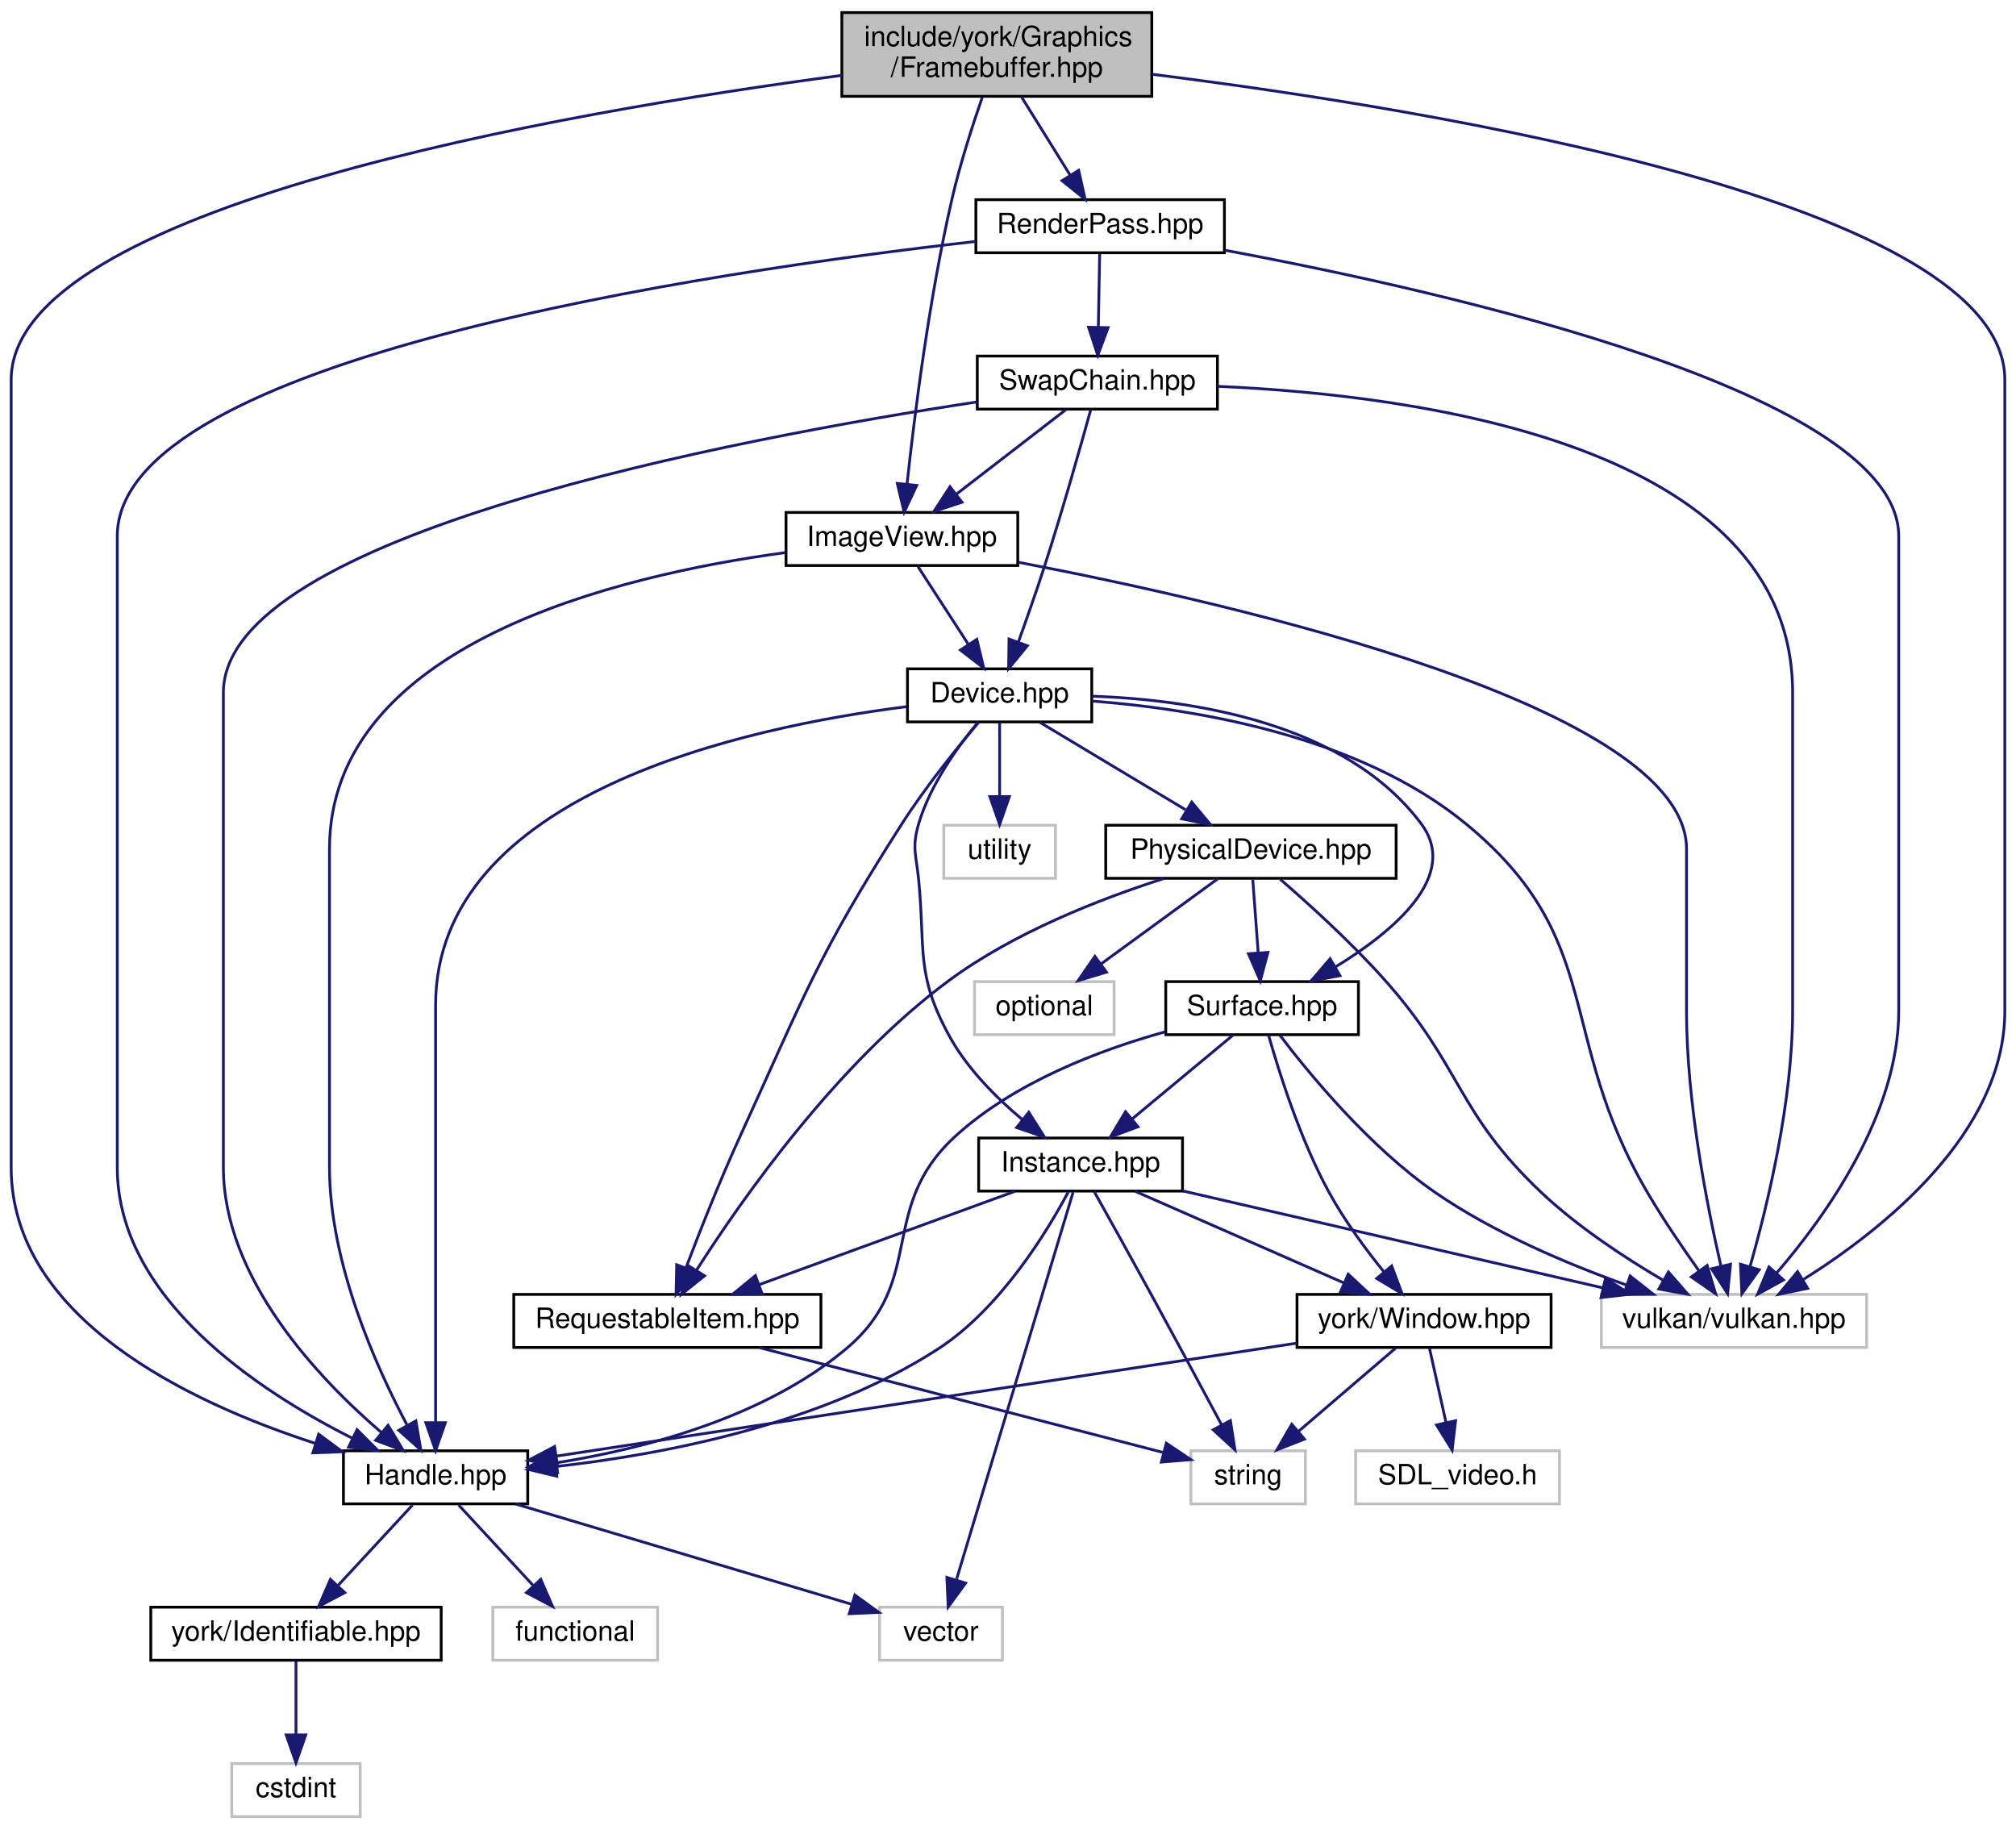
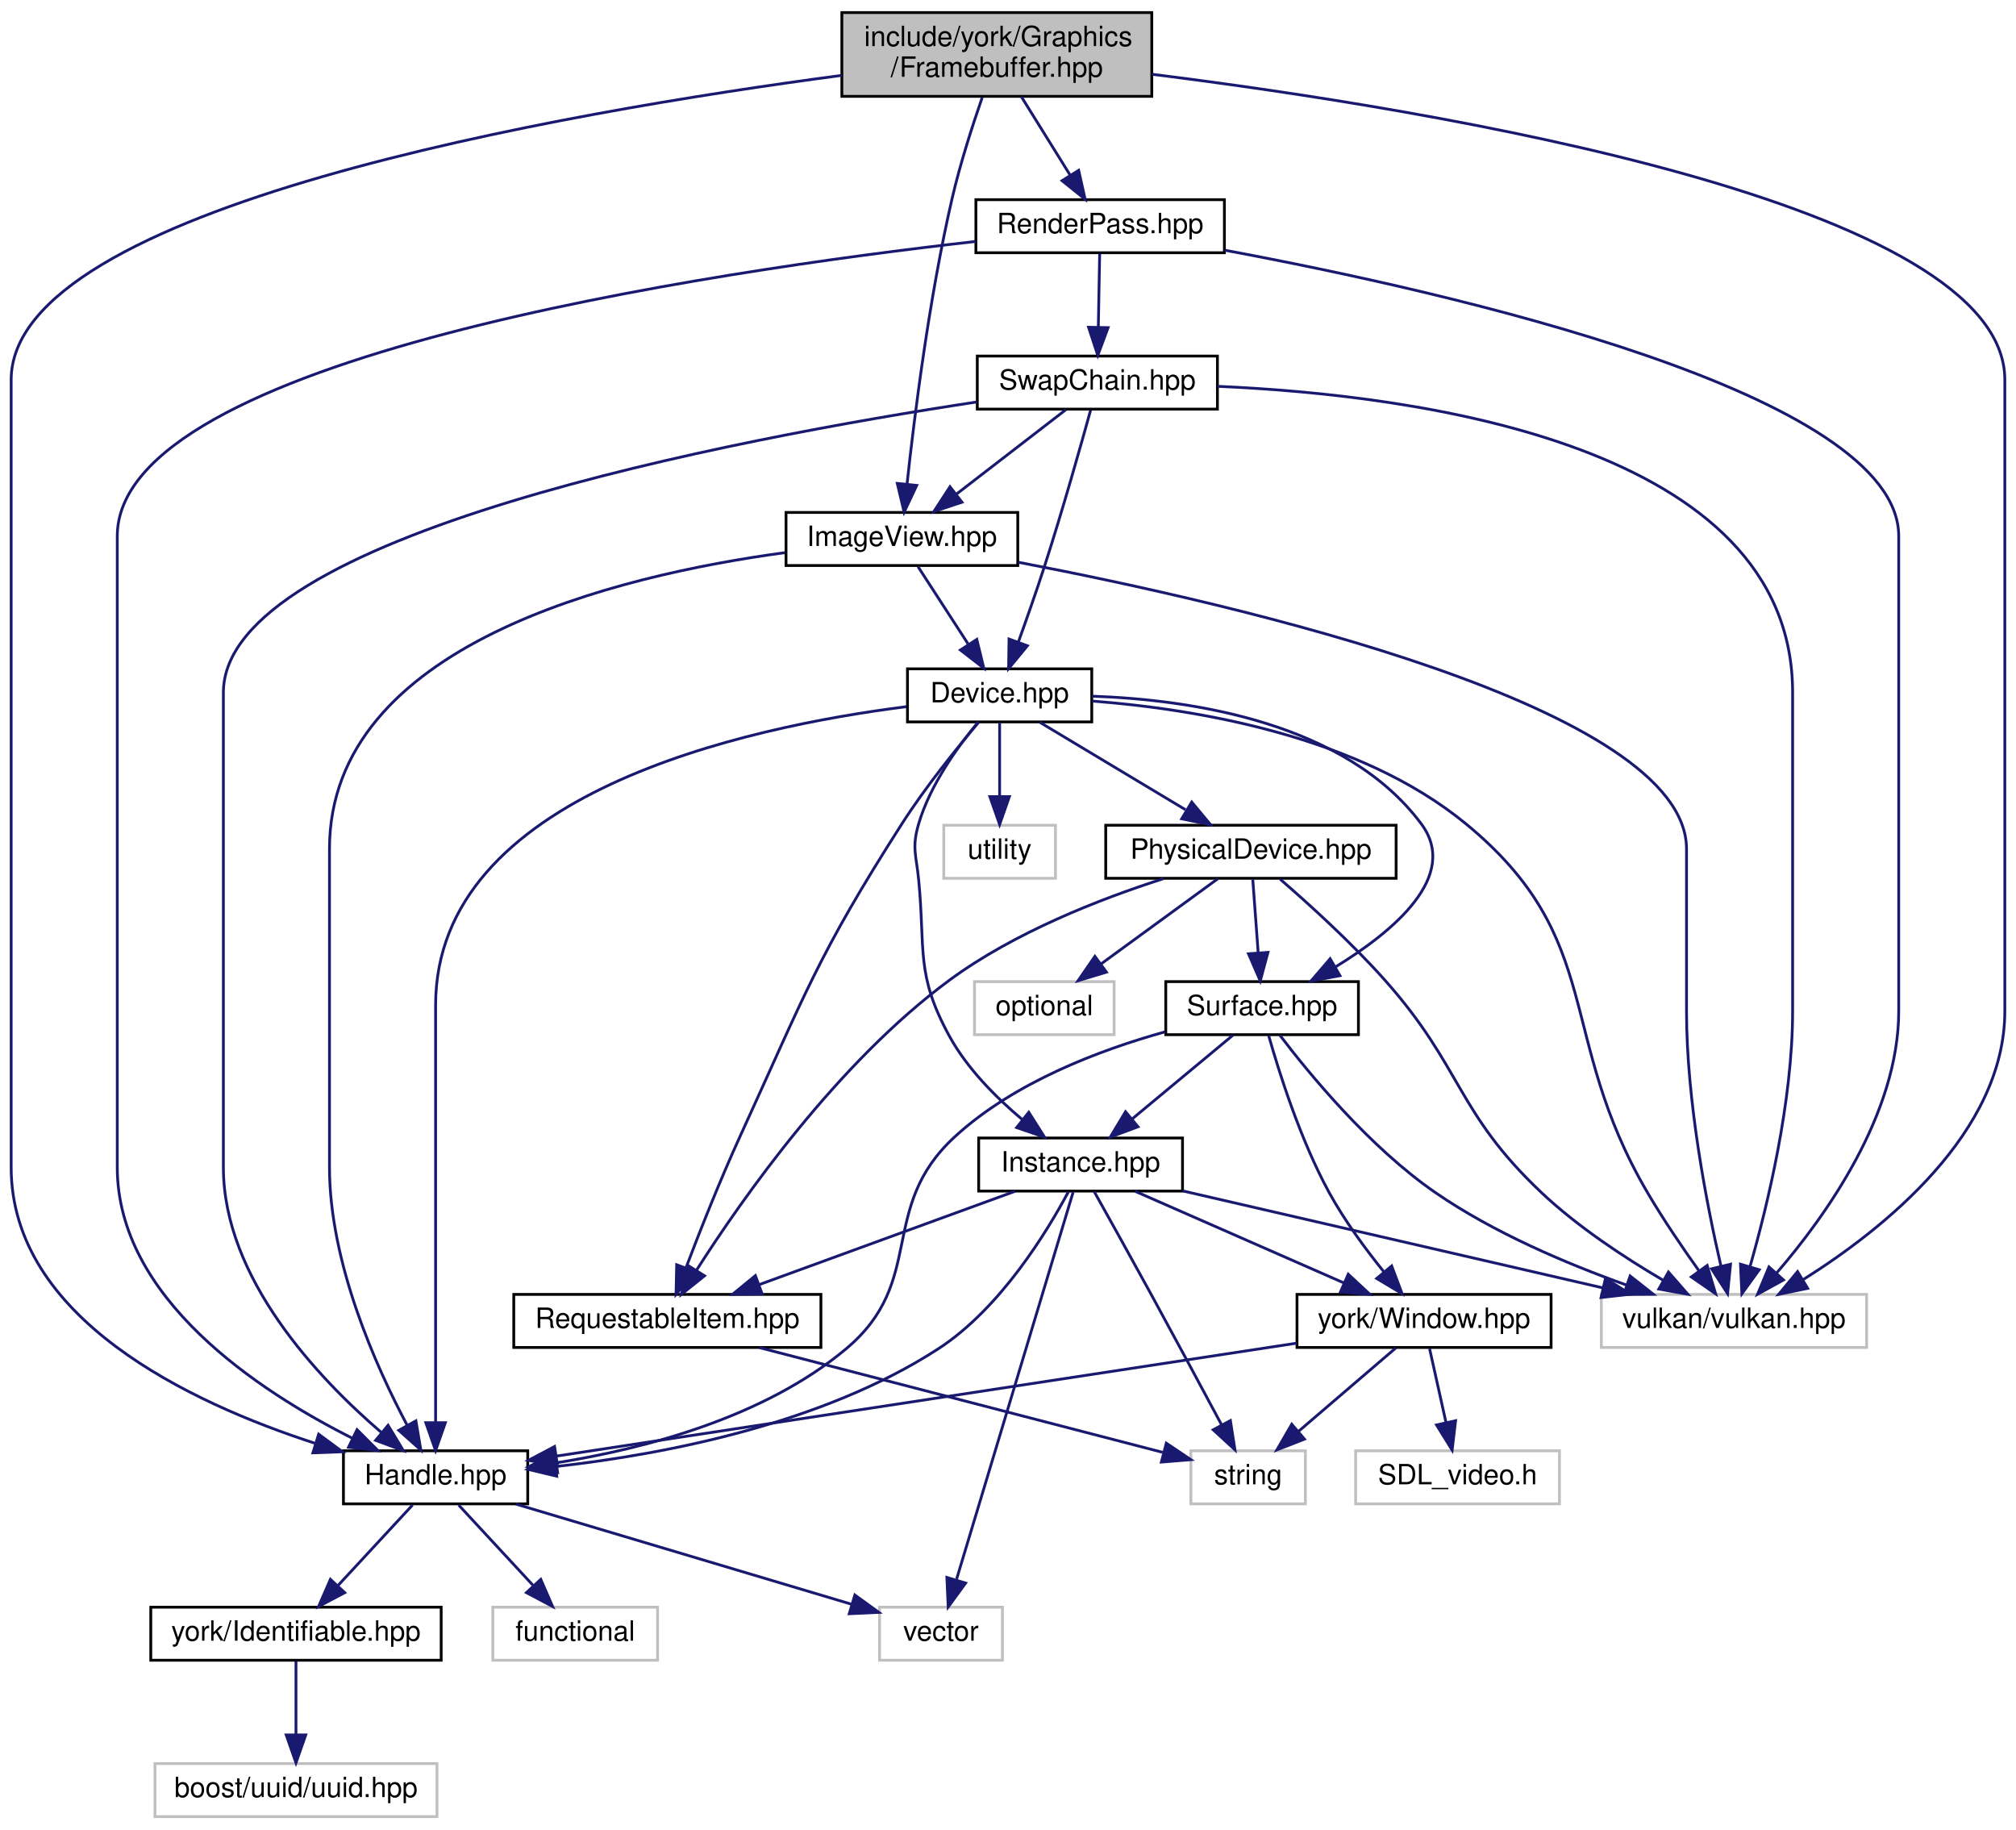
<svg xmlns="http://www.w3.org/2000/svg" xmlns:xlink="http://www.w3.org/1999/xlink" width="722pt" height="655pt" viewBox="0.00 0.00 722.00 655.00">
  <g id="graph0" class="graph" transform="scale(1 1) rotate(0) translate(4 651)">
    <g id="node1" class="node">
      <g id="a_node1">
        <a xlink:title=" ">
          <polygon fill="#bfbfbf" stroke="black" points="297.5,-616.5 297.5,-646.5 408.5,-646.5 408.5,-616.5 297.5,-616.5" />
          <text text-anchor="start" x="305.5" y="-634.5" font-family="Helvetica,sans-Serif" font-size="10.00">include/york/Graphics</text>
          <text text-anchor="middle" x="353" y="-623.5" font-family="Helvetica,sans-Serif" font-size="10.00">/Framebuffer.hpp</text>
        </a>
      </g>
    </g>
    <g id="node2" class="node">
      <g id="a_node2">
        <a xlink:href="_handle_8hpp.html" target="_top" xlink:title="Contains the declarations for the Handle classes which form the basis of our Vulkan implementation.">
          <polygon fill="none" stroke="black" points="119,-112.5 119,-131.5 185,-131.5 185,-112.5 119,-112.5" />
          <text text-anchor="middle" x="152" y="-119.5" font-family="Helvetica,sans-Serif" font-size="10.00">Handle.hpp</text>
        </a>
      </g>
    </g>
    <g id="edge1" class="edge">
      <path fill="none" stroke="midnightblue" d="M297.46,-624.01C198.05,-610.83 0,-576.82 0,-515 0,-515 0,-515 0,-233 0,-178.94 63.87,-148.75 108.81,-134.19" />
      <polygon fill="midnightblue" stroke="midnightblue" points="110.12,-137.45 118.64,-131.15 108.06,-130.76 110.12,-137.45" />
    </g>
    <g id="node7" class="node">
      <g id="a_node7">
        <a xlink:href="_render_pass_8hpp.html" target="_top" xlink:title=" ">
          <polygon fill="none" stroke="black" points="345.5,-560.5 345.5,-579.5 434.5,-579.5 434.5,-560.5 345.5,-560.5" />
          <text text-anchor="middle" x="390" y="-567.5" font-family="Helvetica,sans-Serif" font-size="10.00">RenderPass.hpp</text>
        </a>
      </g>
    </g>
    <g id="edge6" class="edge">
      <path fill="none" stroke="midnightblue" d="M361.77,-616.4C366.98,-608.02 373.63,-597.33 379.17,-588.42" />
      <polygon fill="midnightblue" stroke="midnightblue" points="382.31,-590 384.62,-579.66 376.36,-586.3 382.31,-590" />
    </g>
    <g id="node8" class="node">
      <g id="a_node8">
        <a xlink:title=" ">
          <polygon fill="none" stroke="#bfbfbf" points="569.5,-168.5 569.5,-187.5 664.5,-187.5 664.5,-168.5 569.5,-168.5" />
          <text text-anchor="middle" x="617" y="-175.5" font-family="Helvetica,sans-Serif" font-size="10.00">vulkan/vulkan.hpp</text>
        </a>
      </g>
    </g>
    <g id="edge43" class="edge">
      <path fill="none" stroke="midnightblue" d="M408.62,-624.4C509.88,-611.73 714,-578.34 714,-515 714,-515 714,-515 714,-289 714,-245.35 670.49,-210.83 641.76,-192.79" />
      <polygon fill="midnightblue" stroke="midnightblue" points="643.39,-189.68 633.02,-187.52 639.77,-195.68 643.39,-189.68" />
    </g>
    <g id="node20" class="node">
      <g id="a_node20">
        <a xlink:href="_image_view_8hpp.html" target="_top" xlink:title=" ">
          <polygon fill="none" stroke="black" points="277.5,-448.5 277.5,-467.5 360.5,-467.5 360.5,-448.5 277.5,-448.5" />
          <text text-anchor="middle" x="319" y="-455.5" font-family="Helvetica,sans-Serif" font-size="10.00">ImageView.hpp</text>
        </a>
      </g>
    </g>
    <g id="edge42" class="edge">
      <path fill="none" stroke="midnightblue" d="M347.76,-616.08C344.29,-606.07 339.86,-592.37 337,-580 328.73,-544.26 323.43,-501.66 320.85,-477.73" />
      <polygon fill="midnightblue" stroke="midnightblue" points="324.31,-477.18 319.8,-467.6 317.35,-477.9 324.31,-477.18" />
    </g>
    <g id="node3" class="node">
      <g id="a_node3">
        <a xlink:title=" ">
          <polygon fill="none" stroke="#bfbfbf" points="311,-56.5 311,-75.5 355,-75.5 355,-56.5 311,-56.5" />
          <text text-anchor="middle" x="333" y="-63.5" font-family="Helvetica,sans-Serif" font-size="10.00">vector</text>
        </a>
      </g>
    </g>
    <g id="edge2" class="edge">
      <path fill="none" stroke="midnightblue" d="M180.68,-112.44C213.38,-102.69 266.71,-86.78 300.81,-76.6" />
      <polygon fill="midnightblue" stroke="midnightblue" points="302.15,-79.86 310.73,-73.64 300.15,-73.15 302.15,-79.86" />
    </g>
    <g id="node4" class="node">
      <g id="a_node4">
        <a xlink:title=" ">
          <polygon fill="none" stroke="#bfbfbf" points="172.5,-56.5 172.5,-75.5 231.5,-75.5 231.5,-56.5 172.5,-56.5" />
          <text text-anchor="middle" x="202" y="-63.5" font-family="Helvetica,sans-Serif" font-size="10.00">functional</text>
        </a>
      </g>
    </g>
    <g id="edge3" class="edge">
      <path fill="none" stroke="midnightblue" d="M160.26,-112.08C167.46,-104.3 178.11,-92.8 186.85,-83.37" />
      <polygon fill="midnightblue" stroke="midnightblue" points="189.67,-85.47 193.9,-75.75 184.53,-80.71 189.67,-85.47" />
    </g>
    <g id="node5" class="node">
      <g id="a_node5">
        <a xlink:href="_identifiable_8hpp.html" target="_top" xlink:title=" ">
          <polygon fill="none" stroke="black" points="50,-56.5 50,-75.5 154,-75.5 154,-56.5 50,-56.5" />
          <text text-anchor="middle" x="102" y="-63.5" font-family="Helvetica,sans-Serif" font-size="10.00">york/Identifiable.hpp</text>
        </a>
      </g>
    </g>
    <g id="edge4" class="edge">
      <path fill="none" stroke="midnightblue" d="M143.74,-112.08C136.54,-104.3 125.89,-92.8 117.15,-83.37" />
      <polygon fill="midnightblue" stroke="midnightblue" points="119.47,-80.71 110.1,-75.75 114.33,-85.47 119.47,-80.71" />
    </g>
    <g id="node6" class="node">
      <g id="a_node6">
        <a xlink:title=" ">
-           <polygon fill="none" stroke="#bfbfbf" points="79,-0.5 79,-19.5 125,-19.5 125,-0.5 79,-0.5" />
-           <text text-anchor="middle" x="102" y="-7.5" font-family="Helvetica,sans-Serif" font-size="10.00">cstdint</text>
+           <polygon fill="none" stroke="#bfbfbf" points="51.5,-0.5 51.5,-19.5 152.5,-19.5 152.5,-0.5 51.5,-0.5" />
+           <text text-anchor="middle" x="102" y="-7.5" font-family="Helvetica,sans-Serif" font-size="10.00">boost/uuid/uuid.hpp</text>
        </a>
      </g>
    </g>
    <g id="edge5" class="edge">
      <path fill="none" stroke="midnightblue" d="M102,-56.08C102,-49.01 102,-38.86 102,-29.99" />
      <polygon fill="midnightblue" stroke="midnightblue" points="105.5,-29.75 102,-19.75 98.5,-29.75 105.5,-29.75" />
    </g>
    <g id="edge8" class="edge">
      <path fill="none" stroke="midnightblue" d="M345.42,-564.54C250.7,-553.84 38,-522.71 38,-459 38,-459 38,-459 38,-233 38,-186.11 88.55,-152.89 122.33,-135.93" />
      <polygon fill="midnightblue" stroke="midnightblue" points="123.87,-139.07 131.36,-131.58 120.83,-132.77 123.87,-139.07" />
    </g>
    <g id="edge7" class="edge">
      <path fill="none" stroke="midnightblue" d="M434.69,-561.39C515.12,-546.41 676,-510.07 676,-459 676,-459 676,-459 676,-289 676,-252.02 649.79,-215.47 632.31,-195.21" />
      <polygon fill="midnightblue" stroke="midnightblue" points="634.74,-192.67 625.45,-187.56 629.53,-197.34 634.74,-192.67" />
    </g>
    <g id="node9" class="node">
      <g id="a_node9">
        <a xlink:href="_swap_chain_8hpp.html" target="_top" xlink:title=" ">
          <polygon fill="none" stroke="black" points="346,-504.5 346,-523.5 432,-523.5 432,-504.5 346,-504.5" />
          <text text-anchor="middle" x="389" y="-511.5" font-family="Helvetica,sans-Serif" font-size="10.00">SwapChain.hpp</text>
        </a>
      </g>
    </g>
    <g id="edge9" class="edge">
      <path fill="none" stroke="midnightblue" d="M389.83,-560.08C389.7,-553.01 389.52,-542.86 389.35,-533.99" />
      <polygon fill="midnightblue" stroke="midnightblue" points="392.85,-533.68 389.16,-523.75 385.85,-533.81 392.85,-533.68" />
    </g>
    <g id="edge37" class="edge">
      <path fill="none" stroke="midnightblue" d="M345.81,-507.06C259.94,-494.03 76,-459.52 76,-403 76,-403 76,-403 76,-233 76,-193.28 109.96,-157.5 132.48,-138.15" />
      <polygon fill="midnightblue" stroke="midnightblue" points="134.98,-140.63 140.46,-131.57 130.52,-135.24 134.98,-140.63" />
    </g>
    <g id="edge10" class="edge">
      <path fill="none" stroke="midnightblue" d="M432.09,-512.66C503.36,-509.57 638,-491.97 638,-403 638,-403 638,-403 638,-289 638,-256.38 628.98,-219.28 622.77,-197.57" />
      <polygon fill="midnightblue" stroke="midnightblue" points="626.04,-196.32 619.83,-187.73 619.33,-198.32 626.04,-196.32" />
    </g>
    <g id="node10" class="node">
      <g id="a_node10">
        <a xlink:href="_device_8hpp.html" target="_top" xlink:title=" ">
          <polygon fill="none" stroke="black" points="321,-392.5 321,-411.5 387,-411.5 387,-392.5 321,-392.5" />
          <text text-anchor="middle" x="354" y="-399.5" font-family="Helvetica,sans-Serif" font-size="10.00">Device.hpp</text>
        </a>
      </g>
    </g>
    <g id="edge11" class="edge">
      <path fill="none" stroke="midnightblue" d="M386.58,-504.12C383.11,-491.56 376.44,-467.91 370,-448 367.12,-439.11 363.68,-429.34 360.73,-421.17" />
      <polygon fill="midnightblue" stroke="midnightblue" points="363.94,-419.76 357.21,-411.58 357.37,-422.17 363.94,-419.76" />
    </g>
    <g id="edge38" class="edge">
      <path fill="none" stroke="midnightblue" d="M377.75,-504.32C367.2,-496.18 351.2,-483.84 338.56,-474.09" />
      <polygon fill="midnightblue" stroke="midnightblue" points="340.51,-471.17 330.45,-467.83 336.23,-476.71 340.51,-471.17" />
    </g>
    <g id="edge14" class="edge">
      <path fill="none" stroke="midnightblue" d="M320.64,-397.96C263.27,-390.71 152,-366.87 152,-291 152,-291 152,-291 152,-233 152,-200.95 152,-163.64 152,-141.75" />
      <polygon fill="midnightblue" stroke="midnightblue" points="155.5,-141.56 152,-131.56 148.5,-141.56 155.5,-141.56" />
    </g>
    <g id="edge13" class="edge">
      <path fill="none" stroke="midnightblue" d="M387.13,-399.96C423.71,-397.18 482.5,-387.66 521,-356 571.51,-314.46 552.92,-280.41 586,-224 591.64,-214.38 598.63,-204.12 604.55,-195.82" />
      <polygon fill="midnightblue" stroke="midnightblue" points="607.39,-197.86 610.43,-187.71 601.72,-193.75 607.39,-197.86" />
    </g>
    <g id="node11" class="node">
      <g id="a_node11">
        <a xlink:title=" ">
          <polygon fill="none" stroke="#bfbfbf" points="334,-336.5 334,-355.5 374,-355.5 374,-336.5 334,-336.5" />
          <text text-anchor="middle" x="354" y="-343.5" font-family="Helvetica,sans-Serif" font-size="10.00">utility</text>
        </a>
      </g>
    </g>
    <g id="edge12" class="edge">
      <path fill="none" stroke="midnightblue" d="M354,-392.08C354,-385.01 354,-374.86 354,-365.99" />
      <polygon fill="midnightblue" stroke="midnightblue" points="357.5,-365.75 354,-355.75 350.5,-365.75 357.5,-365.75" />
    </g>
    <g id="node12" class="node">
      <g id="a_node12">
        <a xlink:href="_instance_8hpp.html" target="_top" xlink:title=" ">
          <polygon fill="none" stroke="black" points="346.5,-224.5 346.5,-243.5 419.5,-243.5 419.5,-224.5 346.5,-224.5" />
          <text text-anchor="middle" x="383" y="-231.5" font-family="Helvetica,sans-Serif" font-size="10.00">Instance.hpp</text>
        </a>
      </g>
    </g>
    <g id="edge15" class="edge">
      <path fill="none" stroke="midnightblue" d="M346.33,-392.46C339.22,-383.93 329.15,-370.09 325,-356 322.49,-347.47 324.14,-344.85 325,-336 327.46,-310.75 323.83,-302.25 336,-280 342.37,-268.35 352.81,-257.91 362.22,-250.02" />
      <polygon fill="midnightblue" stroke="midnightblue" points="364.44,-252.73 370.11,-243.79 360.1,-247.24 364.44,-252.73" />
    </g>
    <g id="node14" class="node">
      <g id="a_node14">
        <a xlink:href="_requestable_item_8hpp.html" target="_top" xlink:title=" ">
          <polygon fill="none" stroke="black" points="180,-168.5 180,-187.5 290,-187.5 290,-168.5 180,-168.5" />
          <text text-anchor="middle" x="235" y="-175.5" font-family="Helvetica,sans-Serif" font-size="10.00">RequestableItem.hpp</text>
        </a>
      </g>
    </g>
    <g id="edge35" class="edge">
      <path fill="none" stroke="midnightblue" d="M346.53,-392.39C339.08,-383.58 327.54,-369.34 319,-356 288.78,-308.79 284.33,-294.97 261,-244 253.89,-228.46 246.74,-210.38 241.75,-197.24" />
      <polygon fill="midnightblue" stroke="midnightblue" points="244.9,-195.66 238.11,-187.52 238.34,-198.12 244.9,-195.66" />
    </g>
    <g id="node17" class="node">
      <g id="a_node17">
        <a xlink:href="_physical_device_8hpp.html" target="_top" xlink:title=" ">
          <polygon fill="none" stroke="black" points="392,-336.5 392,-355.5 496,-355.5 496,-336.5 392,-336.5" />
          <text text-anchor="middle" x="444" y="-343.5" font-family="Helvetica,sans-Serif" font-size="10.00">PhysicalDevice.hpp</text>
        </a>
      </g>
    </g>
    <g id="edge26" class="edge">
      <path fill="none" stroke="midnightblue" d="M368.46,-392.32C382.5,-383.9 404.05,-370.97 420.54,-361.07" />
      <polygon fill="midnightblue" stroke="midnightblue" points="422.8,-363.8 429.58,-355.65 419.2,-357.8 422.8,-363.8" />
    </g>
    <g id="node19" class="node">
      <g id="a_node19">
        <a xlink:href="_surface_8hpp.html" target="_top" xlink:title=" ">
          <polygon fill="none" stroke="black" points="413.5,-280.5 413.5,-299.5 482.5,-299.5 482.5,-280.5 413.5,-280.5" />
          <text text-anchor="middle" x="448" y="-287.5" font-family="Helvetica,sans-Serif" font-size="10.00">Surface.hpp</text>
        </a>
      </g>
    </g>
    <g id="edge36" class="edge">
      <path fill="none" stroke="midnightblue" d="M387.13,-401.71C422.76,-400.47 477.94,-392.3 505,-356 518.89,-337.36 495.11,-317.49 474.16,-304.69" />
      <polygon fill="midnightblue" stroke="midnightblue" points="475.88,-301.64 465.47,-299.66 472.37,-307.7 475.88,-301.64" />
    </g>
    <g id="edge19" class="edge">
      <path fill="none" stroke="midnightblue" d="M378.67,-224.33C371.16,-210.25 354.39,-182.51 332,-168 290.5,-141.09 234.02,-130.27 195.46,-125.92" />
      <polygon fill="midnightblue" stroke="midnightblue" points="195.39,-122.4 185.09,-124.86 194.68,-129.36 195.39,-122.4" />
    </g>
    <g id="edge17" class="edge">
      <path fill="none" stroke="midnightblue" d="M380.31,-224.08C372.44,-197.95 349.33,-121.21 338.6,-85.58" />
      <polygon fill="midnightblue" stroke="midnightblue" points="341.82,-84.13 335.58,-75.57 335.11,-86.15 341.82,-84.13" />
    </g>
    <g id="edge18" class="edge">
      <path fill="none" stroke="midnightblue" d="M419.56,-224.56C460.11,-215.21 525.63,-200.08 569.97,-189.85" />
      <polygon fill="midnightblue" stroke="midnightblue" points="570.97,-193.22 579.92,-187.56 569.39,-186.39 570.97,-193.22" />
    </g>
    <g id="node13" class="node">
      <g id="a_node13">
        <a xlink:title=" ">
          <polygon fill="none" stroke="#bfbfbf" points="422.5,-112.5 422.5,-131.5 463.5,-131.5 463.5,-112.5 422.5,-112.5" />
          <text text-anchor="middle" x="443" y="-119.5" font-family="Helvetica,sans-Serif" font-size="10.00">string</text>
        </a>
      </g>
    </g>
    <g id="edge16" class="edge">
      <path fill="none" stroke="midnightblue" d="M387.83,-224.39C392.89,-215.35 401.05,-200.7 408,-188 416.72,-172.05 426.53,-153.82 433.53,-140.73" />
      <polygon fill="midnightblue" stroke="midnightblue" points="436.65,-142.32 438.28,-131.85 430.48,-139.02 436.65,-142.32" />
    </g>
    <g id="edge20" class="edge">
      <path fill="none" stroke="midnightblue" d="M359.55,-224.44C334.87,-215.44 295.81,-201.19 268.02,-191.05" />
      <polygon fill="midnightblue" stroke="midnightblue" points="268.94,-187.66 258.34,-187.52 266.54,-194.23 268.94,-187.66" />
    </g>
    <g id="node15" class="node">
      <g id="a_node15">
        <a xlink:href="_window_8hpp.html" target="_top" xlink:title=" ">
          <polygon fill="none" stroke="black" points="460.5,-168.5 460.5,-187.5 551.5,-187.5 551.5,-168.5 460.5,-168.5" />
          <text text-anchor="middle" x="506" y="-175.5" font-family="Helvetica,sans-Serif" font-size="10.00">york/Window.hpp</text>
        </a>
      </g>
    </g>
    <g id="edge22" class="edge">
      <path fill="none" stroke="midnightblue" d="M402.49,-224.44C422.64,-215.6 454.32,-201.69 477.33,-191.59" />
      <polygon fill="midnightblue" stroke="midnightblue" points="478.85,-194.74 486.6,-187.52 476.04,-188.33 478.85,-194.74" />
    </g>
    <g id="edge21" class="edge">
      <path fill="none" stroke="midnightblue" d="M267.96,-168.44C307.64,-158.14 373.76,-140.98 412.37,-130.95" />
      <polygon fill="midnightblue" stroke="midnightblue" points="413.69,-134.23 422.49,-128.32 411.93,-127.45 413.69,-134.23" />
    </g>
    <g id="edge25" class="edge">
      <path fill="none" stroke="midnightblue" d="M460.45,-170.05C391.85,-159.59 262.91,-139.92 195.52,-129.64" />
      <polygon fill="midnightblue" stroke="midnightblue" points="195.67,-126.12 185.25,-128.07 194.61,-133.04 195.67,-126.12" />
    </g>
    <g id="edge23" class="edge">
      <path fill="none" stroke="midnightblue" d="M495.88,-168.32C486.47,-160.26 472.26,-148.08 460.93,-138.37" />
      <polygon fill="midnightblue" stroke="midnightblue" points="463.18,-135.68 453.31,-131.83 458.62,-141 463.18,-135.68" />
    </g>
    <g id="node16" class="node">
      <g id="a_node16">
        <a xlink:title=" ">
          <polygon fill="none" stroke="#bfbfbf" points="481.5,-112.5 481.5,-131.5 554.5,-131.5 554.5,-112.5 481.5,-112.5" />
          <text text-anchor="middle" x="518" y="-119.5" font-family="Helvetica,sans-Serif" font-size="10.00">SDL_video.h</text>
        </a>
      </g>
    </g>
    <g id="edge24" class="edge">
      <path fill="none" stroke="midnightblue" d="M507.98,-168.08C509.57,-160.93 511.86,-150.64 513.85,-141.69" />
      <polygon fill="midnightblue" stroke="midnightblue" points="517.3,-142.27 516.06,-131.75 510.47,-140.75 517.3,-142.27" />
    </g>
    <g id="edge28" class="edge">
      <path fill="none" stroke="midnightblue" d="M454.45,-336.2C464.54,-327.47 480.01,-313.49 492,-300 519.87,-268.63 517.5,-252.81 548,-224 561.01,-211.71 577.79,-200.69 591.54,-192.62" />
      <polygon fill="midnightblue" stroke="midnightblue" points="593.53,-195.52 600.49,-187.54 590.07,-189.43 593.53,-195.52" />
    </g>
    <g id="edge34" class="edge">
      <path fill="none" stroke="midnightblue" d="M412.64,-336.36C389.91,-329.08 359.22,-317.11 336,-300 295.96,-270.49 261.86,-221.88 245.45,-196.18" />
      <polygon fill="midnightblue" stroke="midnightblue" points="248.32,-194.16 240.05,-187.53 242.38,-197.87 248.32,-194.16" />
    </g>
    <g id="node18" class="node">
      <g id="a_node18">
        <a xlink:title=" ">
          <polygon fill="none" stroke="#bfbfbf" points="345,-280.5 345,-299.5 395,-299.5 395,-280.5 345,-280.5" />
          <text text-anchor="middle" x="370" y="-287.5" font-family="Helvetica,sans-Serif" font-size="10.00">optional</text>
        </a>
      </g>
    </g>
    <g id="edge27" class="edge">
      <path fill="none" stroke="midnightblue" d="M432.11,-336.32C420.85,-328.11 403.71,-315.6 390.29,-305.81" />
      <polygon fill="midnightblue" stroke="midnightblue" points="392.25,-302.9 382.11,-299.83 388.12,-308.56 392.25,-302.9" />
    </g>
    <g id="edge29" class="edge">
      <path fill="none" stroke="midnightblue" d="M444.66,-336.08C445.18,-329.01 445.94,-318.86 446.59,-309.99" />
      <polygon fill="midnightblue" stroke="midnightblue" points="450.1,-309.98 447.35,-299.75 443.12,-309.47 450.1,-309.98" />
    </g>
    <g id="edge32" class="edge">
      <path fill="none" stroke="midnightblue" d="M413.31,-281.54C389.74,-274.99 359.13,-263.39 338,-244 310.03,-218.33 328.11,-192.37 299,-168 269.64,-143.42 227.01,-132.26 195.22,-127.19" />
      <polygon fill="midnightblue" stroke="midnightblue" points="195.7,-123.73 185.3,-125.75 194.7,-130.66 195.7,-123.73" />
    </g>
    <g id="edge30" class="edge">
      <path fill="none" stroke="midnightblue" d="M454.35,-280.33C464.68,-266.74 486.37,-240.29 510,-224 530.91,-209.58 557.17,-198.45 578.44,-190.87" />
      <polygon fill="midnightblue" stroke="midnightblue" points="579.81,-194.1 588.13,-187.54 577.53,-187.48 579.81,-194.1" />
    </g>
    <g id="edge33" class="edge">
      <path fill="none" stroke="midnightblue" d="M437.56,-280.32C427.85,-272.26 413.18,-260.08 401.5,-250.37" />
      <polygon fill="midnightblue" stroke="midnightblue" points="403.56,-247.53 393.63,-243.83 399.09,-252.92 403.56,-247.53" />
    </g>
    <g id="edge31" class="edge">
      <path fill="none" stroke="midnightblue" d="M450.34,-280.24C453.97,-267.42 461.61,-243 472,-224 477.51,-213.93 485.1,-203.64 491.72,-195.45" />
      <polygon fill="midnightblue" stroke="midnightblue" points="494.41,-197.69 498.13,-187.77 489.04,-193.2 494.41,-197.69" />
    </g>
    <g id="edge39" class="edge">
      <path fill="none" stroke="midnightblue" d="M277.02,-453.1C217.05,-444.96 114,-420.31 114,-347 114,-347 114,-347 114,-233 114,-198.81 130.6,-161.76 141.86,-140.57" />
      <polygon fill="midnightblue" stroke="midnightblue" points="144.95,-142.22 146.72,-131.77 138.82,-138.83 144.95,-142.22" />
    </g>
    <g id="edge41" class="edge">
      <path fill="none" stroke="midnightblue" d="M360.77,-449.65C439.04,-434.69 600,-397.75 600,-347 600,-347 600,-347 600,-289 600,-256.58 607.3,-219.42 612.33,-197.64" />
      <polygon fill="midnightblue" stroke="midnightblue" points="615.77,-198.31 614.71,-187.77 608.97,-196.67 615.77,-198.31" />
    </g>
    <g id="edge40" class="edge">
      <path fill="none" stroke="midnightblue" d="M324.78,-448.08C329.67,-440.53 336.83,-429.49 342.83,-420.23" />
      <polygon fill="midnightblue" stroke="midnightblue" points="345.83,-422.05 348.33,-411.75 339.95,-418.24 345.83,-422.05" />
    </g>
  </g>
</svg>
